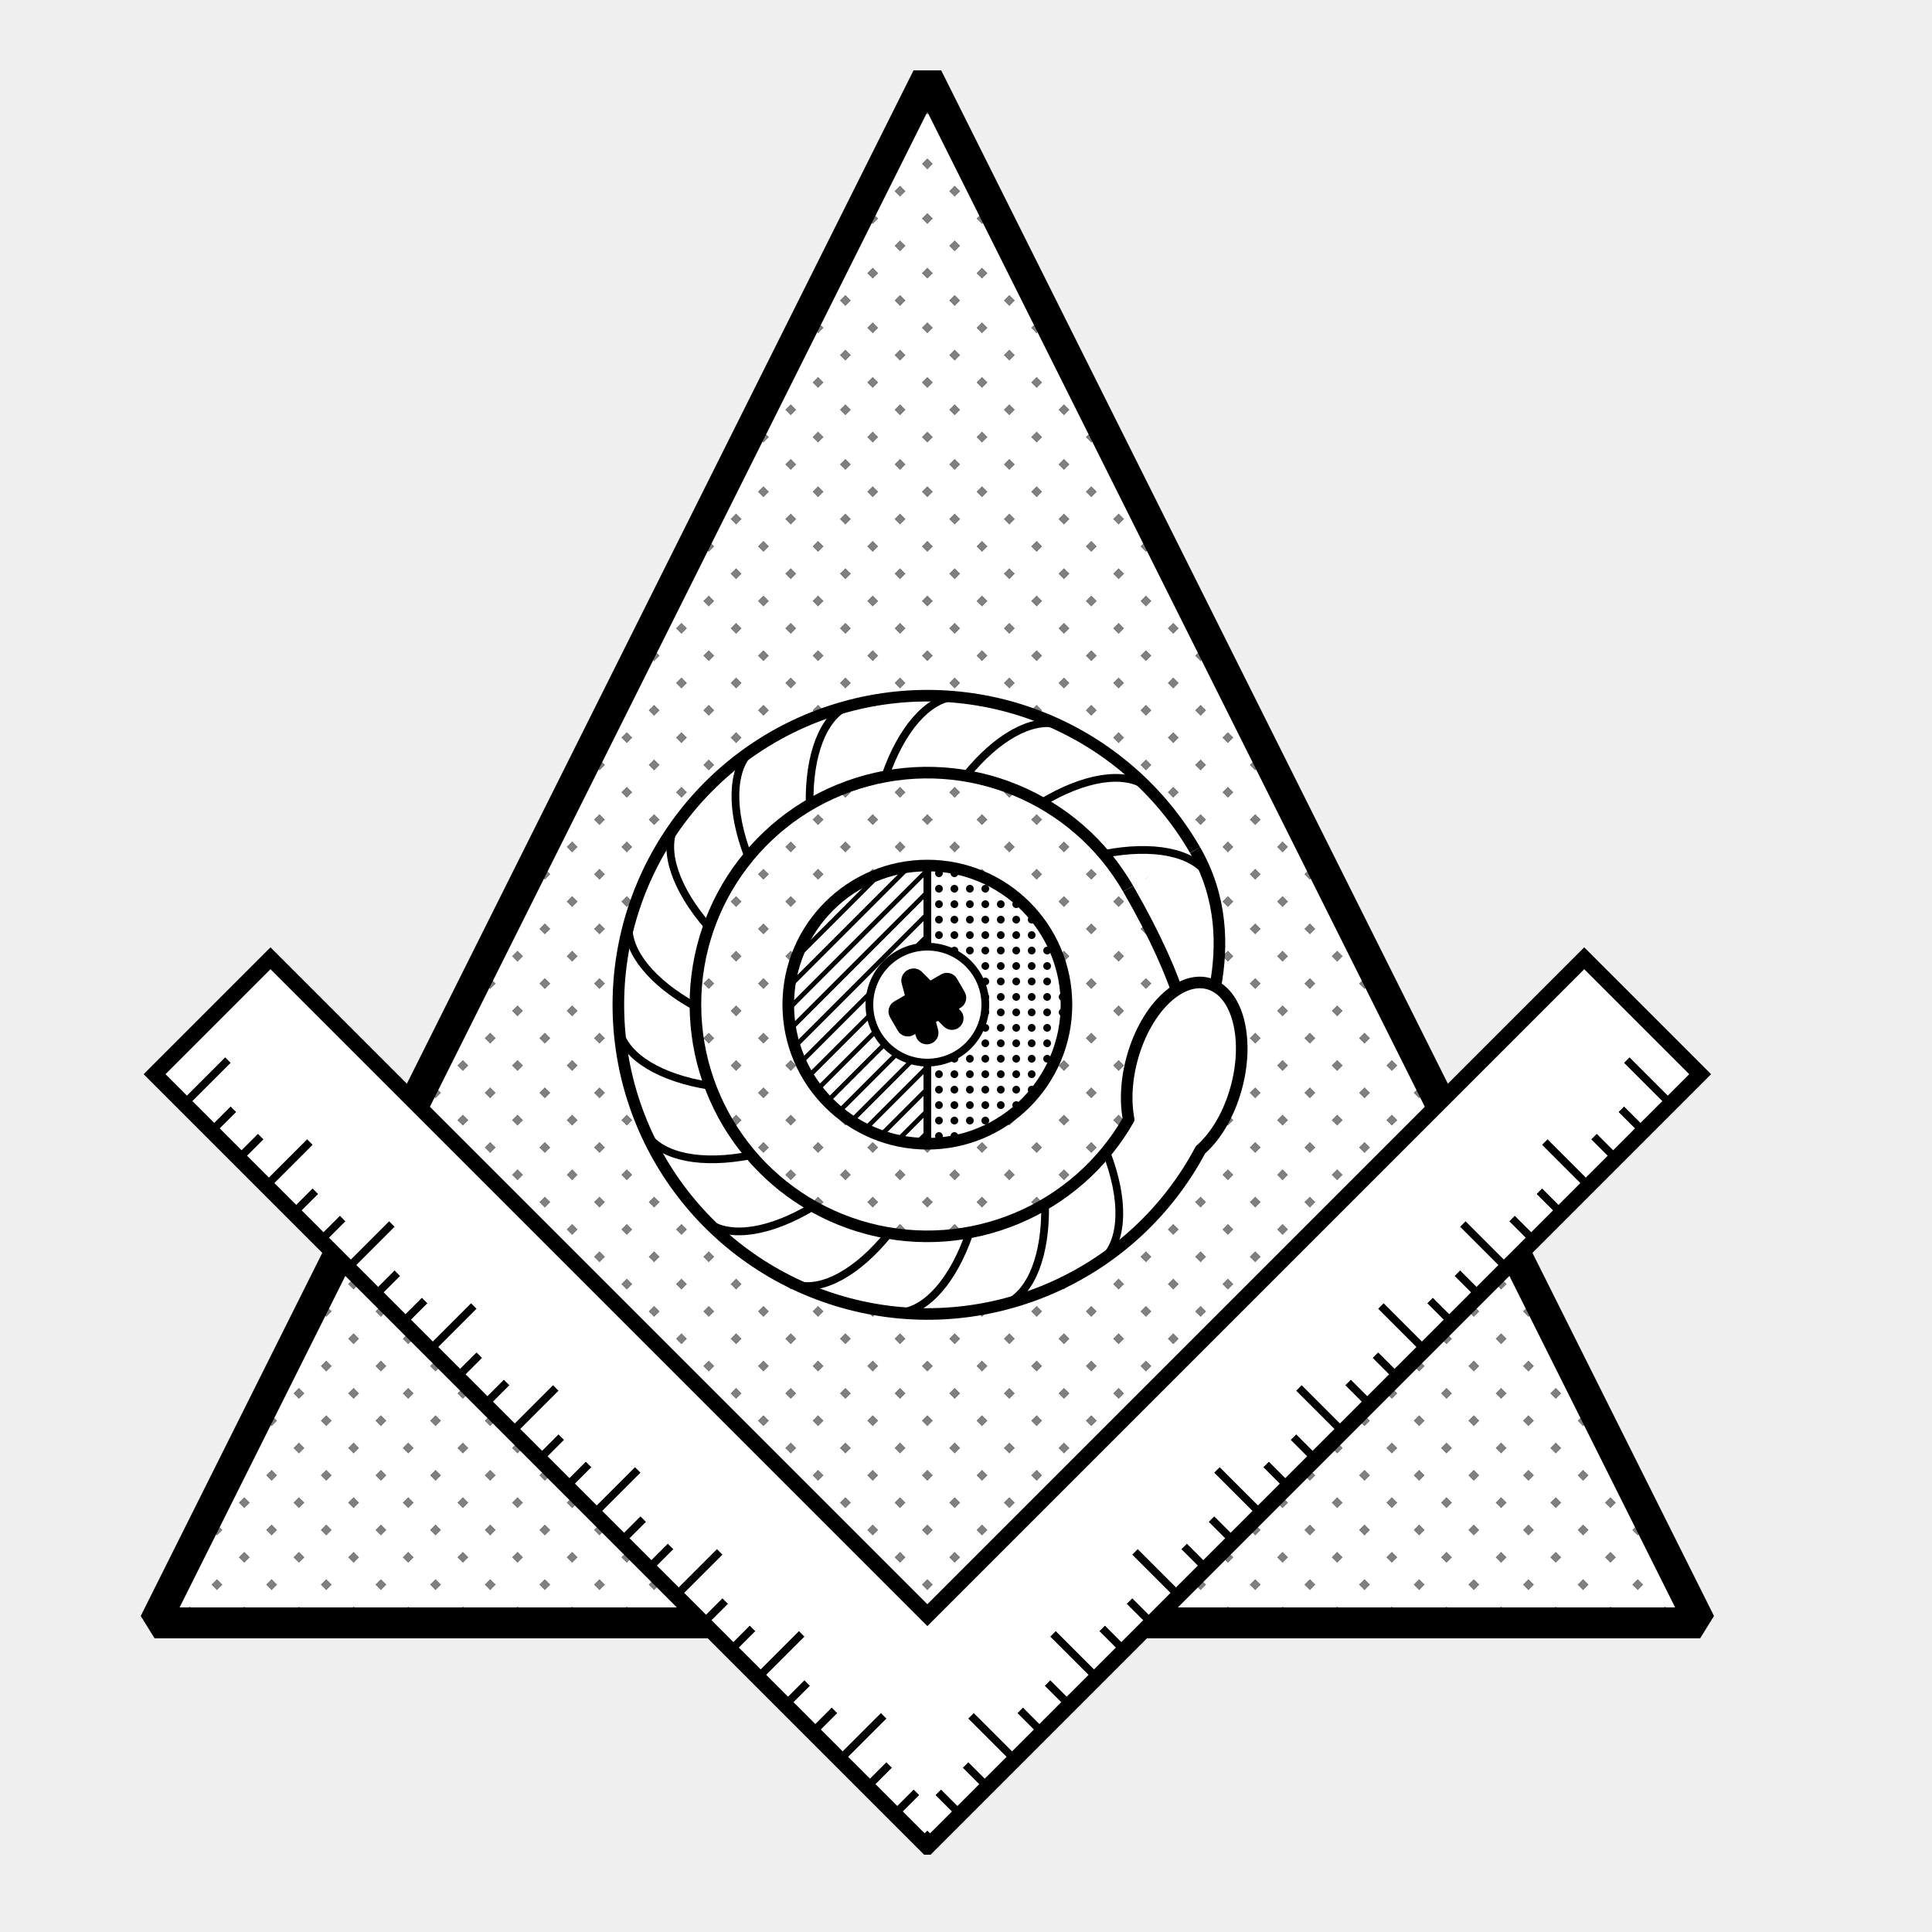
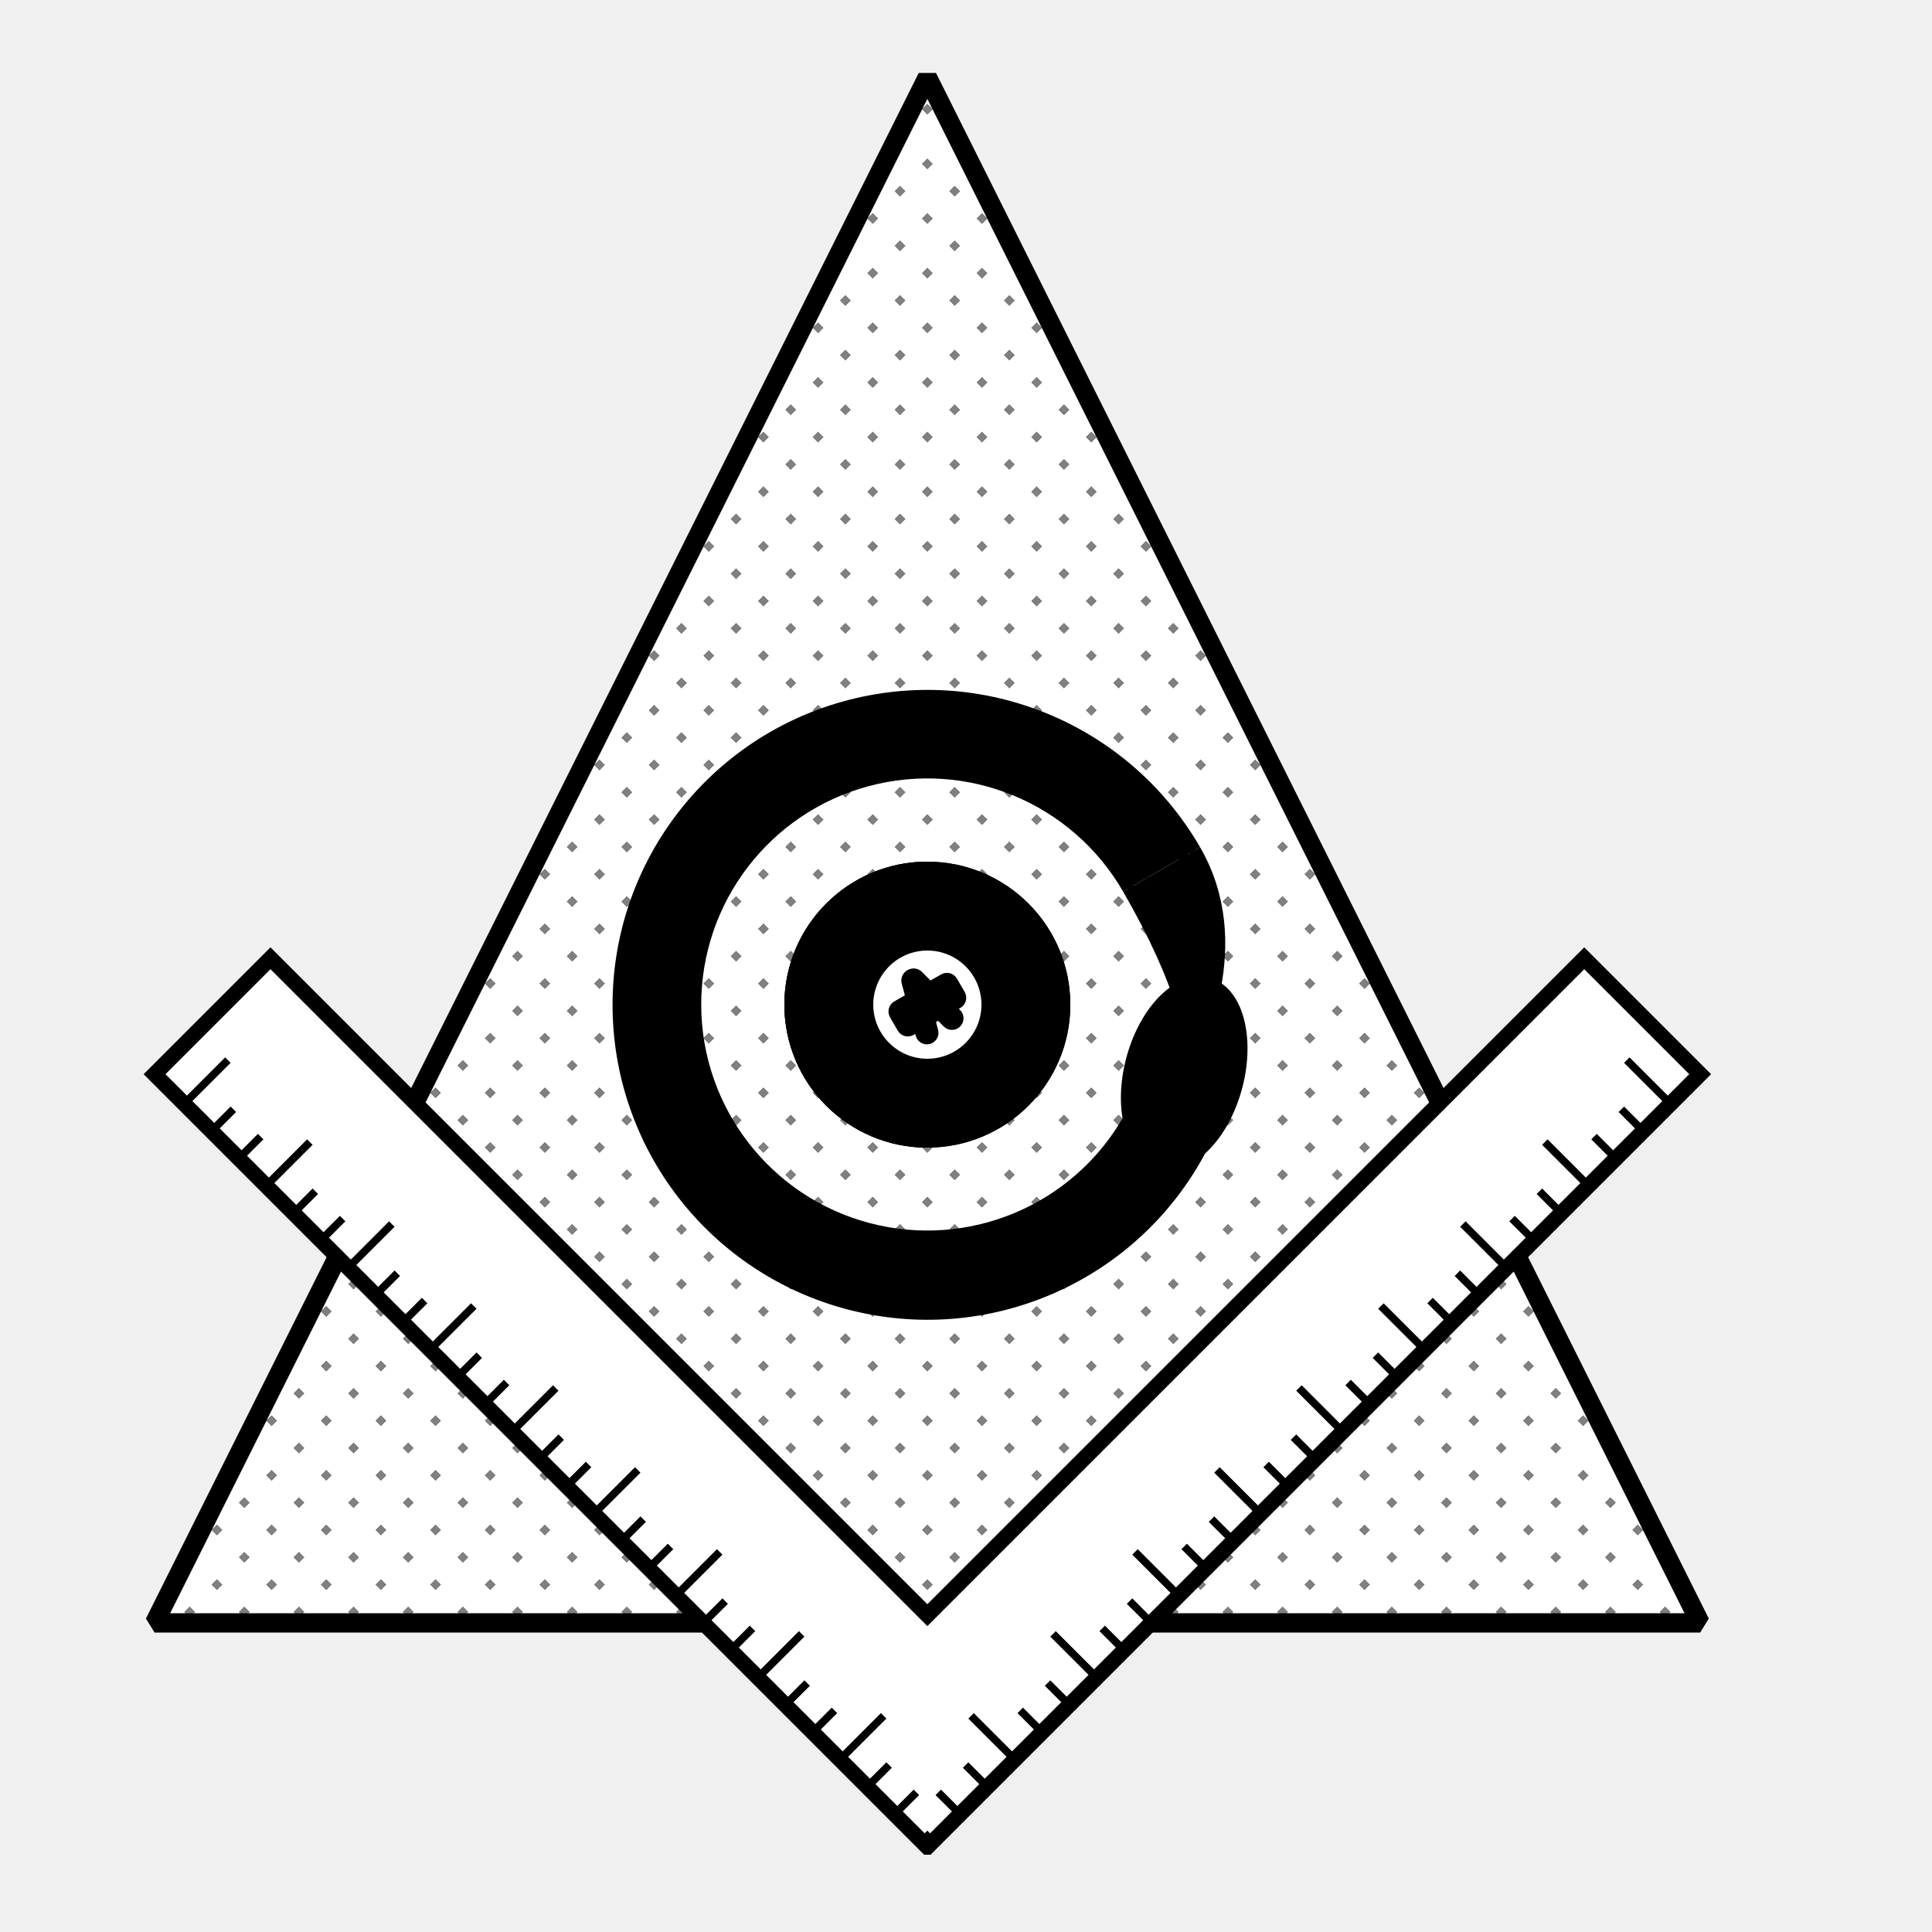
<svg xmlns="http://www.w3.org/2000/svg" xmlns:xlink="http://www.w3.org/1999/xlink" style="background: white; stroke-width: 0px;" width="250" height="250">
  <defs>
-     <pattern id="pupil" patternUnits="userSpaceOnUse" x="0" y="0" width="1.5" height="2" style="background-color:white;">
-       <rect width="1.5" height="2" fill="white" />
-       <path d="M 0 0 L 2 0" stroke="black" stroke-width="1.2" transform="rotate(90)" />
-     </pattern>
    <pattern id="iris" patternUnits="userSpaceOnUse" patternTransform="rotate(45 0 0)" x="0" y="0" width="2" height="2" style="background-color:white;">
-       <rect width="2" height="2" fill="white" />
+       <rect width="2" height="2" fill="param(iris_fill) white" />
      <path d="M 0 0 L 2 0" stroke="black" stroke-width="1.2" />
    </pattern>
    <pattern id="iris2" patternUnits="userSpaceOnUse" x="0" y="0" width="2" height="2">
-       <rect width="2" height="2" fill="white" />
+       <rect width="2" height="2" fill="param(iris_fill) white" />
      <circle cx="1.5" cy="1" r="0.5" />
    </pattern>
    <pattern id="triangle" patternUnits="userSpaceOnUse" patternTransform="rotate(45)" x="1" y="1" width="5" height="5">
      <rect width="5" height="5" fill="white" />
      <rect x="2" y="2" width="1" height="1" fill="grey" />
    </pattern>
    <pattern id="ruller_pattern" patternUnits="userSpaceOnUse" patternTransform="rotate(45 0 0)" x="1" y="0" width="15" height="22">
      <rect width="100" height="100" fill="white" />
      <path d="M 0 0 L 0 8                 M 15 0 L 15 8                 M 5 0 L 5 4                 M 10 0 L 10 4" stroke="black" stroke-width="1" />
    </pattern>
    <symbol id="_ruller" viewBox="0 -1 105 120">
      <path d="M 0 0                L 100 100                L 85 115                L 0 30" stroke-linecap="square" stroke-width="2" fill="url(#ruller_pattern)" />
    </symbol>
    <symbol id="uroboros-strip" viewbox="0 0 40 9">
      <path d="M 40 0                A 20 10 0 0 1 29 8" stroke-width="1" fill="none" transform="rotate(0)" />
    </symbol>
-     <symbol id="pupil-segment" height="4" style="overflow:visible">
-       <path d="M 0 0                L 1.618 1.176                C 4 1.5, 4 -1.5, 1.618 -1.176                Z" stroke-width="0.1" fill="black" />
-     </symbol>
  </defs>
  <g id="image" stroke="black" transform="scale(1,-1), translate(120,-210)">
-     <polygon points="-100,0,0,200,100,0" fill="url(#triangle)" stroke-width="4" stroke-linejoin="bevel" />
+     <polygon points="-100,0,0,200,100,0" fill="url(#triangle)" stroke-width="2.5" stroke-linejoin="bevel" />
    <use xlink:href="#_ruller" x="0" y="-30" width="105" height="120" />
    <use xlink:href="#_ruller" x="0" y="-30" width="105" height="120" transform="scale(-1,1)" />
    <g id="centre" stroke="black" stroke-width="1.5" transform="translate(0,80)">
      <g id="uroboros" transform="rotate(-15)">
-         <path fill="white" stroke-linejoin="round" stroke="black" d="M 21.213 21.213                  C 31.213 11.213, 35 4, 35 0                  C 35 4, 38.284 18.284, 28.284 28.284" />
-         <path fill="white" stroke-linejoin="round" stroke="black" d="M 21.213 21.213                  A 30 30 0 1 1 29 -7.6                  A 7 12 0 1 0 39 -9                  A 40 40 0 1 0 28.284 28.284" />
+         <path fill="param(uroboros_fill) white" stroke-linejoin="round" stroke="black" d="M 21.213 21.213                  C 31.213 11.213, 35 4, 35 0                  C 35 4, 38.284 18.284, 28.284 28.284" />
+         <path fill="param(uroboros_fill) white" stroke-linejoin="round" stroke="black" d="M 21.213 21.213                  A 30 30 0 1 1 29 -7.6                  A 7 12 0 1 0 39 -9                  A 40 40 0 1 0 28.284 28.284" />
        <g id="uroboros-strips">
          <use xlink:href="#uroboros-strip" x="0" y="0" width="40" height="9" transform="rotate(40)" />
          <use xlink:href="#uroboros-strip" x="0" y="0" width="40" height="9" transform="rotate(60)" />
          <use xlink:href="#uroboros-strip" x="0" y="0" width="40" height="9" transform="rotate(80)" />
          <use xlink:href="#uroboros-strip" x="0" y="0" width="40" height="9" transform="rotate(100)" />
          <use xlink:href="#uroboros-strip" x="0" y="0" width="40" height="9" transform="rotate(120)" />
          <use xlink:href="#uroboros-strip" x="0" y="0" width="40" height="9" transform="rotate(140)" />
          <use xlink:href="#uroboros-strip" x="0" y="0" width="40" height="9" transform="rotate(160)" />
          <use xlink:href="#uroboros-strip" x="0" y="0" width="40" height="9" transform="rotate(180)" />
          <use xlink:href="#uroboros-strip" x="0" y="0" width="40" height="9" transform="rotate(200)" />
          <use xlink:href="#uroboros-strip" x="0" y="0" width="40" height="9" transform="rotate(220)" />
          <use xlink:href="#uroboros-strip" x="0" y="0" width="40" height="9" transform="rotate(240)" />
          <use xlink:href="#uroboros-strip" x="0" y="0" width="40" height="9" transform="rotate(260)" />
          <use xlink:href="#uroboros-strip" x="0" y="0" width="40" height="9" transform="rotate(280)" />
          <use xlink:href="#uroboros-strip" x="0" y="0" width="40" height="9" transform="rotate(300)" />
          <use xlink:href="#uroboros-strip" x="0" y="0" width="40" height="9" transform="rotate(320)" />
        </g>
      </g>
      <g id="eye" stroke-width="1">
        <circle cx="0" cy="0" r="18" fill="url(#iris2)" />
        <path d="M 0 -18                  A 18 18, 0, 0, 0, 0 18 Z" fill="url(#iris)" />
-         <circle cx="0" cy="0" r="7.5" fill="white" />
+         <circle cx="0" cy="0" r="7.5" fill="white" stroke="param(accent) black" />
        <g id="pupil" transform="rotate(75)">
          <rect x="-4.5" y="-2" rx="1" width="9" height="4" transform="rotate(-45)" />
          <rect x="-4.5" y="0" rx="1" width="9" height="2" transform="rotate(30)" />
          <rect x="-4.5" y="-2" rx="1" width="9" height="2" transform="rotate(60)" />
        </g>
+         <circle cx="0" cy="0" r="18" fill="none" stroke="param(accent) black" />
      </g>
-       <circle cx="0" cy="0" r="18" fill="none" />
    </g>
  </g>
</svg>
